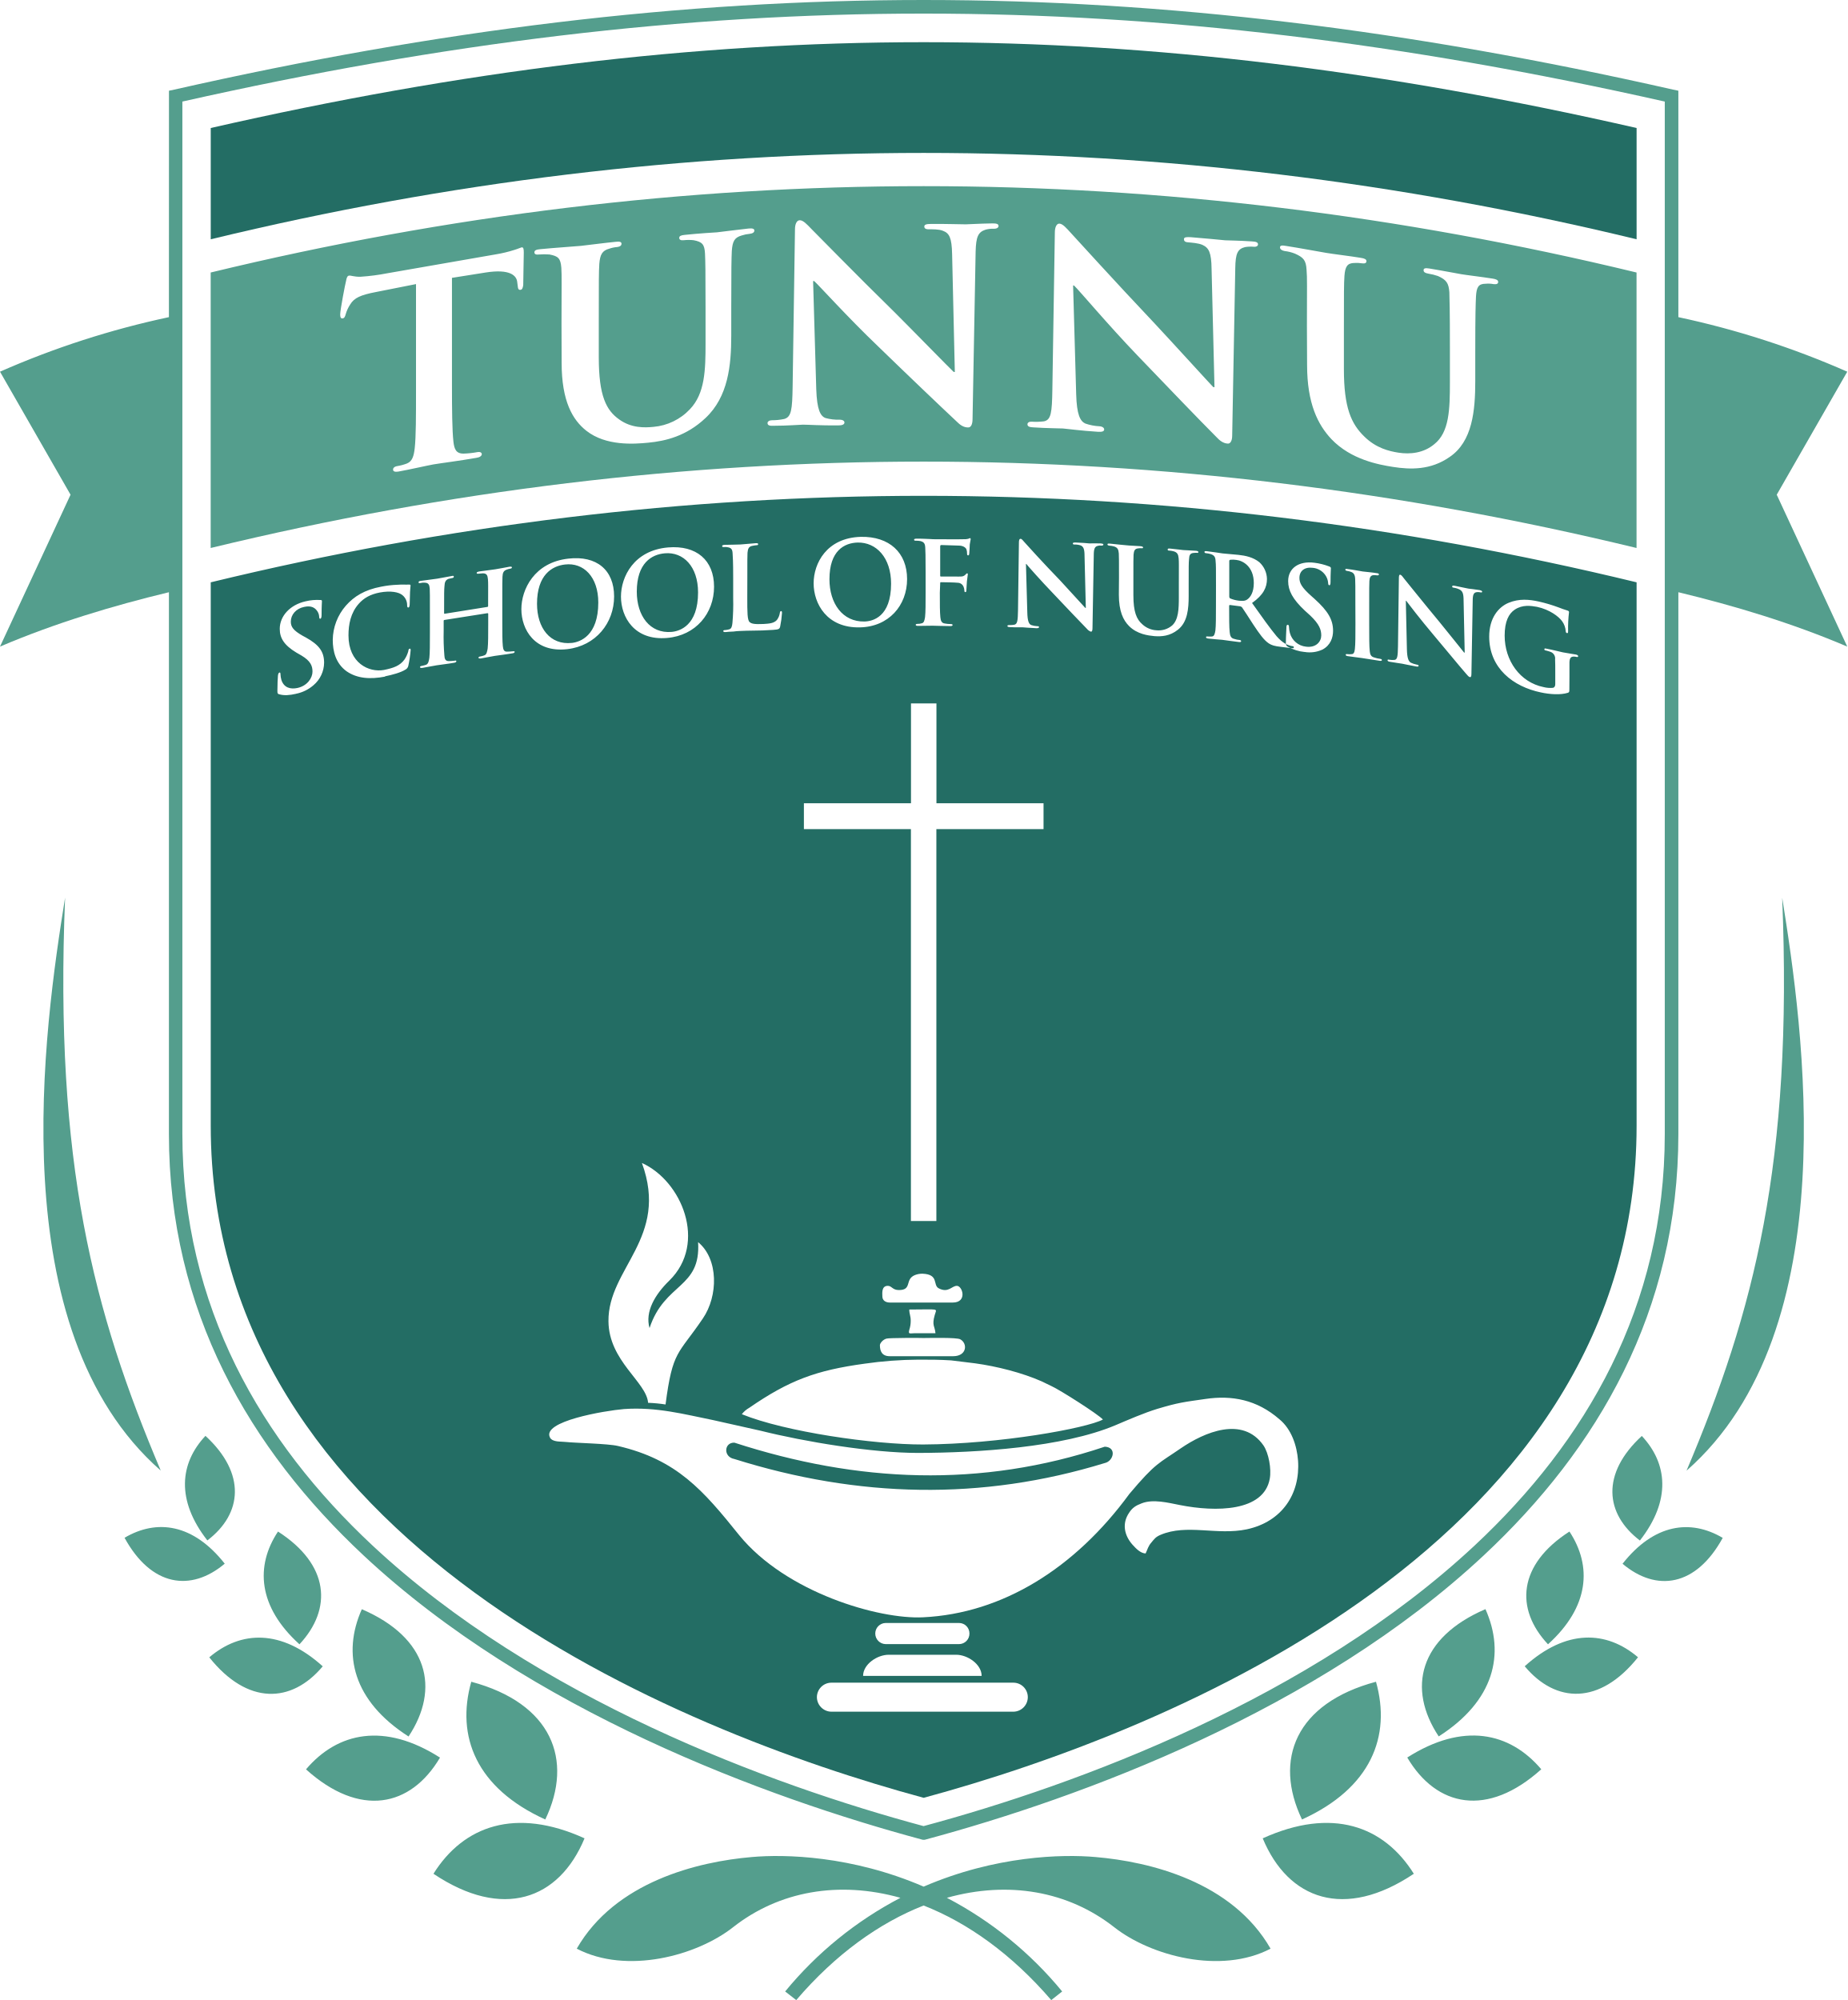
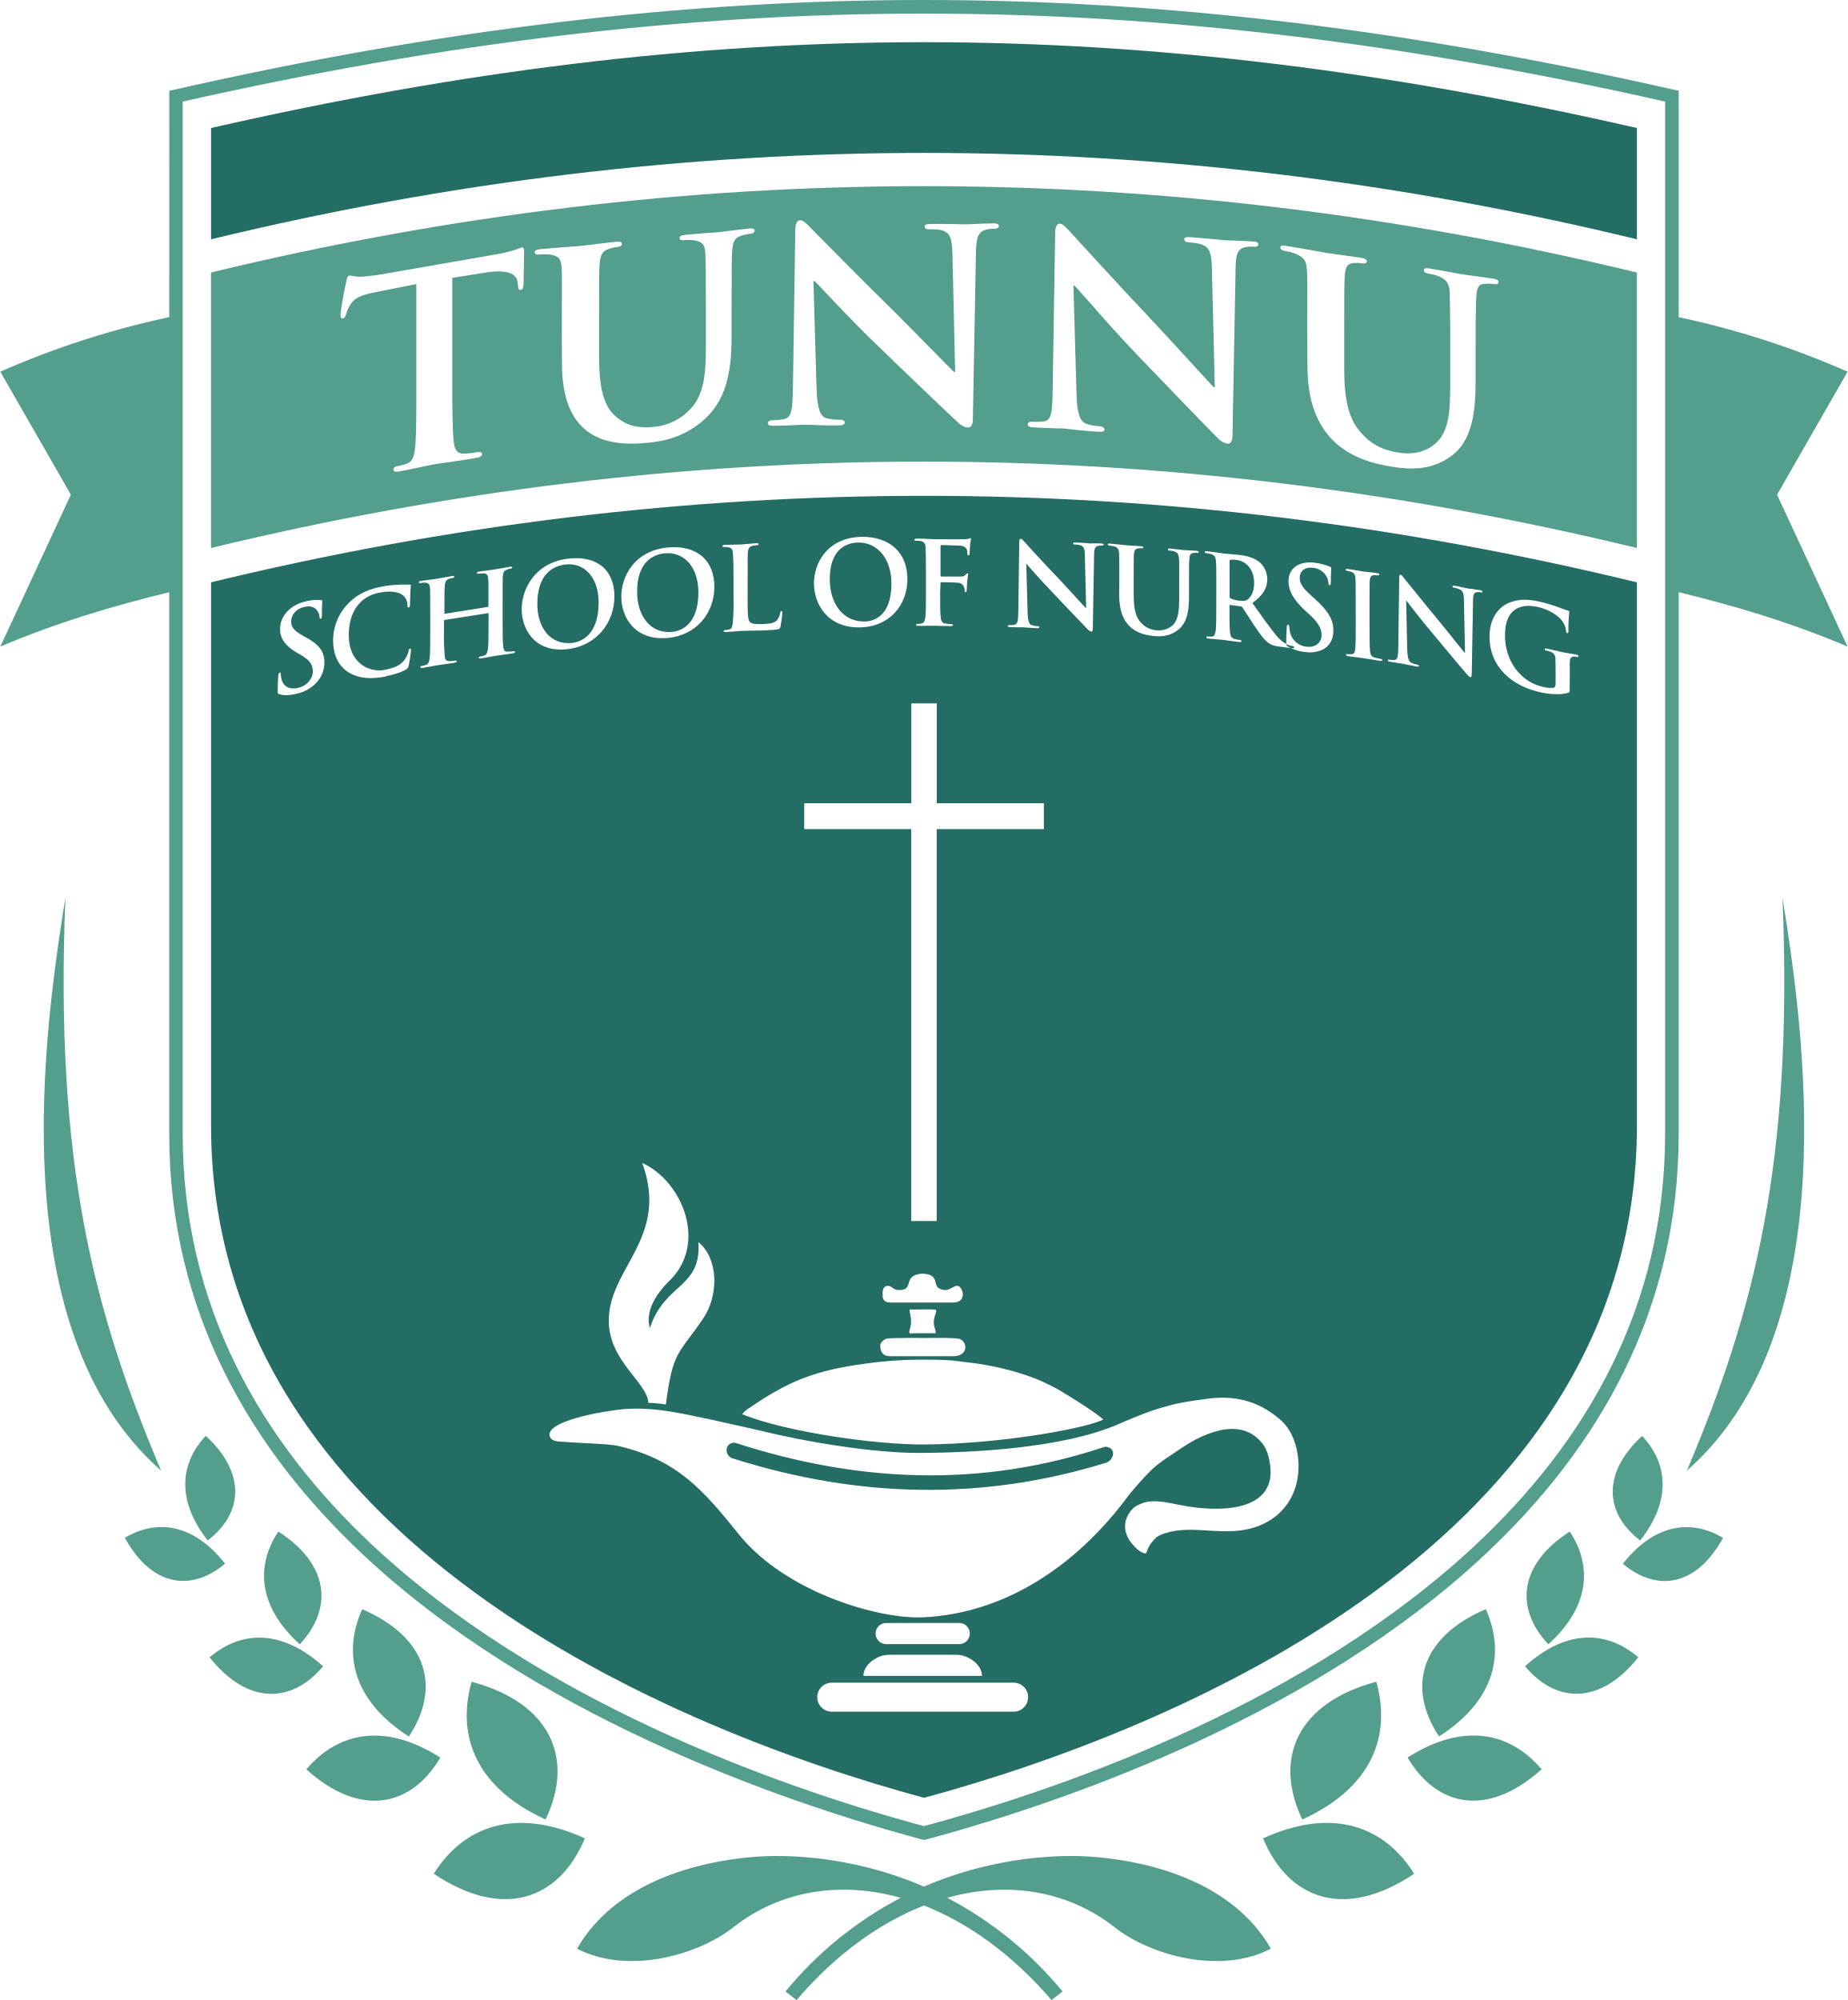
- <svg xmlns="http://www.w3.org/2000/svg" id="Layer_1" data-name="Layer 1" viewBox="0 0 971.66 1052">
+ <svg xmlns="http://www.w3.org/2000/svg" id="Layer_1" data-name="Layer 1" viewBox="0 0 971.66 1052" width="972" height="1052">
  <defs>
    <style>.cls-1{fill:#549e8d;}.cls-1,.cls-2{fill-rule:evenodd;}.cls-2{fill:#236d64;}</style>
  </defs>
  <path class="cls-1" d="M617.58,816.59c27.07,17.39,28.69,40.67,11.29,59.31-21.81-19.71-23.34-41.15-11.29-59.31Zm714.59-517.35V154.34q-375-90.84-750,0v144.9q375-90.86,750,0Zm-642-82.4c0,12.85,0,23.86-.67,29.85-.48,4.15-1.24,6.95-4.11,8.11a25.15,25.15,0,0,1-5,1.35c-1.81.29-2.29,1.16-2.29,1.84,0,1,1,1.35,2.77,1.06,5.64-1,15.21-3.19,18.46-3.77,3.92-.67,13.39-1.83,22.66-3.47,1.63-.2,2.78-1,2.78-1.93,0-.68-.67-1.36-2.3-1.07a47.27,47.27,0,0,1-7.17.78c-4.11.09-5-2.42-5.45-6.28-.67-6-.77-16.91-.77-29.75V157.15l17.7-2.81c12.72-2,16.35,1.55,16.64,5.12l.19,1.45c.19,2.13.48,2.71,1.62,2.51.77-.09,1.15-1,1.34-2.51,0-3.67.29-14.1.29-17,0-2.12-.19-2.9-1.15-2.8-.48.1-1.62.68-3.82,1.35a68.17,68.17,0,0,1-9.66,2.32l-57.1,9.95A112.42,112.42,0,0,1,661,156.57c-3.54.09-5-.78-6.12-.58-.77.09-1.24,1.06-1.53,2.89-.38,1.26-3.06,15.17-3.06,17.49,0,1.45.28,2.22,1.24,2.12s1.34-1,1.63-2.12a18.56,18.56,0,0,1,2.39-5.22c2.1-3.48,5.45-5,13.67-6.57l20.95-4.15Zm76.6-15c0,20.19,5.74,30,13,35.74,10.33,8.11,25.06,7,32.51,6.28,9.19-.87,20.09-3.48,30.13-12.95,12-11.2,13.58-27.82,13.58-43.37v-15c0-21.15.1-25.11.29-29.56.38-5,1.34-7,5.16-8.11a18.49,18.49,0,0,1,4.21-.87c1.63-.19,2.49-.77,2.49-1.74s-1.06-1.25-3-1.06c-5.45.58-15,1.83-16.64,2-.19,0-9.75.58-17,1.35-1.92.19-2.87.58-2.87,1.55s.76,1.44,2.39,1.25a23.31,23.31,0,0,1,5.16,0c4.59.87,5.74,2.22,6,7,.19,4.44.29,8.3.29,29.55v17.58c0,14.2-.29,26.47-8.23,34.78a29.81,29.81,0,0,1-19.13,9.27c-4.78.48-11.66.68-18-3.86-6.88-4.83-10.8-12.37-10.8-32.75V179.46c0-21.15,0-25.12.28-29.66.39-4.92,1.53-7,5.26-8a16.73,16.73,0,0,1,4.21-.87c1.44-.19,2.2-.77,2.2-1.74s-1-1.26-3.06-1c-5.16.49-14.73,1.74-18.26,2.13-4.21.39-13.78,1-21.33,1.74-2.11.19-3.16.58-3.16,1.64s.86,1.35,2.49,1.16a33.82,33.82,0,0,1,5.45,0c4.59.87,5.83,2,6.22,7,.28,4.35.09,8.31.09,29.56Zm132.27-43h.57c2.68,2.42,17.79,19.23,33.47,34.2,14.92,14.49,32.81,31.58,41.7,39.89,1.43,1.45,3.44,3,5.93,2.9,1.15,0,2.2-1.26,2.2-4.44l1.62-88c.2-7.92,1.34-10.34,5.26-11.59a14.69,14.69,0,0,1,4.4-.48c1.63,0,2.39-.68,2.39-1.45,0-1.16-1.24-1.36-3.25-1.36-7,.1-12.33.49-14,.49-3.16,0-10.71-.29-18.27-.2-2.1,0-3.53.2-3.53,1.36,0,.77.47,1.45,2.29,1.45s5.36-.1,7.46.77c3.44,1.25,4.69,3.67,4.88,12.27l1.43,62H973c-2.1-1.93-21.13-21.45-30.79-31.1-20.85-20.39-42.27-42.41-44.09-44.15-2.39-2.51-4.4-4.63-6.12-4.54-1.53,0-2.49,1.93-2.49,4.74l-1.24,82.78c-.19,12.17-.67,15.93-4.4,17a30.54,30.54,0,0,1-6.5.67c-1.34,0-2.3.68-2.3,1.45,0,1.35,1.25,1.55,3.25,1.45,7.27,0,14.16-.58,15.4-.58,2.68,0,9.28.48,18.55.39,1.92,0,3.26-.39,3.26-1.55,0-.77-.86-1.45-2.49-1.45a25.47,25.47,0,0,1-7.46-.87c-2.68-1-4.5-4.25-4.88-15.16Zm136.76,2.32h.47c2.78,2.61,17.79,20.58,33.38,36.81,14.92,15.55,32.71,34.09,41.7,43.08,1.43,1.54,3.35,3.18,5.83,3.28,1.15.1,2.3-1.16,2.3-4.25l1.62-87.9c.1-7.92,1.25-10.24,5.17-11.21a18.1,18.1,0,0,1,4.4-.19c1.62.19,2.39-.48,2.39-1.25,0-1.16-1.25-1.45-3.25-1.55-7-.48-12.34-.48-14-.58-3.06-.29-10.71-1.06-18.17-1.64-2.1-.1-3.54-.1-3.54,1.06,0,.87.48,1.55,2.2,1.64,2,.2,5.36.39,7.56,1.36,3.35,1.54,4.68,4,4.78,12.65l1.53,62.21-.67-.1c-2.1-2.13-21.13-23.09-30.79-33.42-20.76-21.93-42.18-45.59-44-47.53-2.39-2.6-4.3-4.92-6.12-5-1.43-.1-2.39,1.84-2.39,4.64L1024.89,216c-.19,12.08-.67,15.84-4.4,16.62a36,36,0,0,1-6.5.19c-1.24-.1-2.2.48-2.2,1.35,0,1.26,1.24,1.55,3.16,1.64,7.36.49,14.15.49,15.49.58,2.58.2,9.18,1.16,18.46,1.74,1.91.1,3.25-.1,3.25-1.25,0-.78-.86-1.55-2.49-1.65a26.57,26.57,0,0,1-7.46-1.45c-2.67-1.25-4.49-4.63-4.78-15.45ZM1158.88,203c0,20.19,5.64,31.39,12.81,39,10.33,10.82,25,13.43,32.33,14.59,9.18,1.45,19.89,1.74,29.84-5.22,12-8.11,13.48-24.34,13.48-39.89v-15c0-21.16.19-25.12.38-29.56.29-4.83,1.25-6.67,5.07-6.67a15.28,15.28,0,0,1,4.21.2c1.63.19,2.39-.2,2.39-1.16s-1-1.45-2.87-1.74c-5.45-.87-14.92-2-16.54-2.32-.19,0-9.66-1.83-16.83-3-1.92-.29-3-.2-3,.87s.86,1.54,2.49,1.83a29.55,29.55,0,0,1,5.07,1.26c4.49,2,5.64,3.76,6,8.5.1,4.54.29,8.5.29,29.65V212c0,14.3-.29,26.37-8.23,32.65-5.64,4.73-12.81,5.41-18.93,4.44-4.78-.77-11.57-2.32-17.79-8.4-7-6.76-10.81-15.26-10.81-35.55V185.54c0-21.15,0-25.11.29-29.46.38-4.92,1.53-6.66,5.16-6.76a19.83,19.83,0,0,1,4.21.2c1.44.19,2.2-.2,2.2-1.16s-1-1.45-3-1.74c-5.17-.87-14.64-2-18.17-2.61-4.21-.68-13.68-2.51-21.23-3.67-2.11-.39-3.07-.19-3.07.77s.87,1.64,2.4,1.93a21.46,21.46,0,0,1,5.45,1.36c4.49,2,5.83,3.47,6.12,8.5.38,4.44.19,8.4.19,29.55ZM560.2,177.82a455.72,455.72,0,0,0-88.85,28.69l37.11,64.71-37.11,79.89c29.17-12.46,59.58-21.54,88.85-28.6v285c0,93.12,42.56,165.66,102.33,221.59,87.41,81.72,211.93,127.5,293.79,149.52l.48.1h.86l.48-.1c81.77-22,206.29-67.8,293.7-149.52,59.86-55.93,102.33-128.47,102.33-221.59v-285c29.26,7.06,59.67,16.14,88.84,28.6l-37.1-79.89,37.1-64.71a455.85,455.85,0,0,0-88.84-28.69V58.72l-2.78-.58C1212.82,26.74,1085,11,957.18,11S701.64,26.74,563,58.14l-2.77.58Zm7.08-113.4V607.56c0,90.8,41.5,161.7,100,216.37,86.07,80.37,208.77,125.77,289.87,147.6,81.2-21.83,203.8-67.23,289.87-147.6,58.53-54.67,100-125.57,100-216.37V64.42C1210.14,33.6,1083.71,18.15,957.18,18.15S704.23,33.6,567.28,64.42Zm729.6,752.17c-27.06,17.39-28.79,40.67-11.28,59.31,21.8-19.71,23.24-41.15,11.28-59.31ZM1139.66,1036c-26.21,13.72-63.12,3.77-82.25-11.3-24.2-19-55.66-24.53-88-15.45a195.77,195.77,0,0,1,60.64,49.26l-5.74,4.54c-20.85-24.24-44-40.67-67.14-49.75-23.14,9.08-46.28,25.51-67,49.75l-5.83-4.54a195.62,195.62,0,0,1,60.63-49.26c-32.32-9.08-63.79-3.58-88,15.45-19.13,15.07-56,25-82.25,11.3,20.18-35.16,63.6-45.78,92.1-48.2,17.4-1.54,52.5-.77,90.37,15.56,37.87-16.33,73-17.1,90.38-15.56,28.59,2.42,71.92,13,92.1,48.2Zm269.12-552.8c10.9,68,34.23,227.19-50.31,301.37,35.39-83.55,56-161.7,50.31-301.37Zm-73.84,283.11c-21.51,19.81-19.41,41-1,55,16.54-21.16,14.53-40.57,1-55Zm42.56,53.61c-14.06,25.7-34.9,28.6-52.69,13.62,16.54-21,35.67-23.66,52.69-13.62ZM1195.12,895.6c-42.27,11.3-54,41-38.92,72.45,36.34-16.52,47-43.76,38.92-72.45Zm19.9,101c-36.44,24.44-66.09,13.62-79.48-18.64,36.44-16.52,63.7-6.57,79.48,18.64Zm37.68-139.19c-34.91,15-41.32,41.73-24.58,66.94,29.17-18.64,35.1-43.37,24.58-66.94Zm29.36,84.23c-28.31,25.5-55.09,19.9-70.49-6.18,29.27-18.65,53.85-13.43,70.49,6.18Zm50.88-58.92c-20.09,25.21-43.23,24.34-59.59,4.73,21.81-19.71,43-18.84,59.59-4.73ZM505.59,483.15c-10.9,68-34.24,227.19,50.31,301.37-35.39-83.55-56-161.7-50.31-301.37Zm73.83,283.11c21.52,19.81,19.42,41,1,55-16.55-21.16-14.54-40.57-1-55Zm-42.56,53.61c14.06,25.7,34.91,28.6,52.7,13.62-16.55-21-35.67-23.66-52.7-13.62ZM719.24,895.6c42.27,11.3,54,41,38.93,72.45-36.35-16.52-47.06-43.76-38.93-72.45Zm-19.89,101c36.44,24.44,66.08,13.62,79.47-18.64-36.34-16.52-63.69-6.57-79.47,18.64ZM661.67,857.45c34.91,15,41.31,41.73,24.58,66.94-29.17-18.64-35.1-43.37-24.58-66.94Zm-29.36,84.23c28.31,25.5,55.08,19.9,70.48-6.18-29.17-18.65-53.84-13.43-70.48,6.18Zm-50.88-58.92c20.08,25.21,43.23,24.34,59.68,4.73-21.81-19.71-43.13-18.84-59.68-4.73Z" transform="translate(-471.35 -11)" />
  <path class="cls-2" d="M582.2,78.33v58.53q375-90.84,750,0V78.33c-263.76-60.18-486.21-60.18-750,0Zm312,368.79V433.5h56.33V381h13.39V433.5h56.33v13.62H963.88V653.25H950.49V447.12ZM627,375.93a19.87,19.87,0,0,0,9.28-4.54,15.7,15.7,0,0,0,5.55-11.78c0-5.7-2.49-9.37-9.66-13.33l-1.63-.87c-4.88-2.8-6.22-4.64-6.22-7.44,0-3.57,2.68-6.86,7-7.73,3.82-.87,5.54.58,6.4,1.55a5.81,5.81,0,0,1,1.53,3.67c0,.67.2,1.06.58,1s.67-.67.67-1.93c0-4.83.19-6.57.19-7.34,0-.48-.29-.58-.77-.58a25.67,25.67,0,0,0-7.84.68c-8.13,1.83-13.58,7.72-13.58,14.49,0,4.83,2.3,8.59,8.7,12.46l2.68,1.54c4.88,2.9,5.84,5.51,5.84,8.5,0,3.19-2.59,7.44-7.94,8.6-3.64.77-7.08-.1-8.42-4.25a12,12,0,0,1-.48-3c0-.48-.09-1.06-.57-.86s-.67.77-.77,1.73-.28,4.64-.28,8c0,1.26.19,1.55,1.15,1.74,2.48.68,5.16.48,8.6-.29Zm46.86-9.18c3.83-.77,8.32-2,10.62-3.47a2.92,2.92,0,0,0,1.63-2,63.83,63.83,0,0,0,1.24-8.31c0-.48-.1-.87-.48-.77s-.67.29-.76,1.35a14.76,14.76,0,0,1-2,4.35c-2.39,3.28-5.65,4.44-10.81,5.5-7.94,1.45-18.65-3.67-18.65-18.16,0-5.89,1.15-11.88,5.45-16.71,2.58-2.89,5.93-4.92,11.1-5.89,5.45-1,10-.29,12,1.55a6.72,6.72,0,0,1,2.3,5.12c0,.87.19,1.35.67,1.25s.57-.67.67-1.54c.09-1.26.09-4.54.19-6.57.09-2.22.28-3,.28-3.48,0-.29-.28-.58-.86-.48-1.81.09-3.73-.1-5.93.09a52.94,52.94,0,0,0-8.6,1c-8.8,1.64-14.35,5.12-18.65,10a27.9,27.9,0,0,0-6.89,18c0,5.89,1.53,12.36,7.27,16.51,5.45,3.77,12.24,4.35,20.27,2.8Zm31.47-32.93c-.19.09-.38,0-.38-.29v-1.36c0-9.17,0-10.91.19-12.84.09-2.13.57-3.29,2.2-3.87.67-.19,1.24-.29,1.72-.38.67-.1,1-.29,1-.78s-.48-.48-1.24-.29c-2.3.39-6.12,1.16-7.46,1.36-1.63.29-5.36.67-8.61,1.16-.86.09-1.24.29-1.24.77s.38.48,1,.38a6.62,6.62,0,0,1,2.29-.19c1.92.1,2.4,1,2.59,3.09.09,1.84.09,3.58.09,12.85v10.62c0,5.61,0,10.44-.28,12.95-.29,1.83-.58,3.19-1.73,3.67a18.94,18.94,0,0,1-2.2.58c-.67.09-1,.29-1,.58,0,.48.48.58,1.24.48,2.39-.39,6.12-1.16,7.46-1.35,1.63-.29,5.45-.68,9.28-1.35.67-.1,1.14-.39,1.14-.78s-.28-.48-1-.29c-.86.1-2.2.2-3,.2-1.81,0-2.2-1.26-2.29-2.9a116,116,0,0,1-.38-12.94v-5.32c0-.38.19-.38.38-.48l22.66-3.57c.2,0,.39.09.39.29v5.31c0,5.6,0,10.43-.29,13-.29,1.74-.57,3.19-1.72,3.57a8.7,8.7,0,0,1-2.11.58c-.76.1-1,.39-1,.68s.38.48,1.24.38c2.3-.38,6-1.15,7.37-1.35,1.72-.29,5.45-.67,9.27-1.35.67-.1,1.15-.29,1.15-.77,0-.29-.29-.39-.86-.29-1,.09-2.2.19-3.06.19-1.82.1-2.11-1.26-2.3-2.9-.28-2.51-.28-7.34-.28-12.94V327.34c0-9.27,0-11,.09-12.94.1-2.12.58-3.19,2.2-3.77a8,8,0,0,1,1.72-.48c.67-.1,1.05-.29,1.05-.68s-.38-.48-1.24-.38c-2.29.38-6,1.16-7.46,1.35-1.62.29-5.35.68-8.61,1.16-.76.19-1.24.39-1.24.77s.38.48,1.05.39c.86-.1,1.82-.2,2.3-.2,2,.1,2.39,1.07,2.58,3.1s.1,3.57.1,12.84v1.26a.44.44,0,0,1-.39.48Zm64.36,18.64c15.11-1.74,24.68-13.81,24.68-27.72s-9.19-21.64-24.1-19.9c-17.89,2-24.68,16.23-24.68,26.56,0,10.72,7,23,24.1,21.06Zm2.49-3.29c-11.48,1.26-18.36-7.92-18.36-20.57,0-15.17,7.84-19.9,14.72-20.67,9.76-1.16,17.51,6.47,17.51,20,0,17.58-9.66,20.77-13.87,21.25Zm50-2.6c15.2-1.26,24.76-13,24.76-26.95s-9.27-21.93-24.19-20.67c-18,1.54-24.77,15.45-24.77,25.88,0,10.72,7,23.18,24.2,21.74Zm2.48-3.19c-11.47,1-18.36-8.5-18.36-21.16,0-15.06,7.84-19.6,14.73-20.18,9.75-.87,17.5,6.95,17.5,20.57,0,17.48-9.66,20.38-13.87,20.77Zm39.79-28.79c0-9.27,0-10.91.09-12.84.19-2.13.67-3.19,2.3-3.58a18.23,18.23,0,0,1,2.29-.38c.77,0,1-.1,1-.58s-.38-.49-1.24-.49c-2.29.2-6.69.58-8.13.68-1.62.1-5.45.1-8.22.19-1,.1-1.34.2-1.34.68s.38.48,1,.48a5.9,5.9,0,0,1,1.91.1c2,.29,2.49,1.25,2.59,3.28S857,305.8,857,315V325.7a114.09,114.09,0,0,1-.39,12.95c-.19,1.73-.47,3.09-1.72,3.38a9,9,0,0,1-2.1.38c-.77,0-1,.2-1,.49,0,.48.38.57,1.15.57,1.24-.09,2.77-.28,4.21-.28a27.37,27.37,0,0,1,3.35-.29c2.48-.1,4.68-.2,7.36-.2s5.83-.09,10.14-.38c3.06-.2,3.44-.49,3.73-1.84a51.37,51.37,0,0,0,.95-7.05c0-.68-.09-1-.48-1s-.57.39-.66,1A7.93,7.93,0,0,1,880,337.1c-1.53,1.74-3.92,1.93-7.07,2.12-4.69.2-6.22-.09-7.27-1-1.24-1.06-1.24-5.22-1.24-12.94ZM923.61,341c15.21-.29,24.87-11.49,24.87-25.4s-9.37-22.51-24.29-22.22c-18.08.49-24.87,14-24.87,24.44,0,10.72,7,23.57,24.29,23.18Zm2.49-3.09c-11.57.29-18.46-9.56-18.46-22.21,0-15.07,7.85-19.13,14.83-19.32,9.85-.2,17.59,8,17.59,21.63,0,17.58-9.75,19.81-14,19.9Zm39.79-20.09c0-.48.09-.58.38-.58,1.05,0,7.46.1,8.89.29a3.34,3.34,0,0,1,3.06,2.22,5.22,5.22,0,0,1,.39,1.84c0,.48.09.87.47.87.58,0,.58-.58.58-1.16,0-.39.19-3.19.28-4.44.2-1.84.48-3.39.48-3.77s-.09-.49-.38-.49-.48.2-.77.58a3.2,3.2,0,0,1-2.58,1.07,26.6,26.6,0,0,1-2.68,0h-7.74c-.29,0-.38-.1-.38-.49V298.56c0-.68.19-.87.57-.87l9.18.29c2.3,0,3.54,1,4,1.83a5.63,5.63,0,0,1,.38,2.32c0,.58.1,1,.57,1s.48-.39.58-.87c.09-.77.28-4.35.28-4.93.2-1.54.48-2.32.48-2.7s-.19-.58-.38-.58-.57.29-1,.39a8.65,8.65,0,0,1-2.48.19c-1.34.1-13.58,0-15.88,0-.86-.1-2.2-.1-3.73-.19s-3.35-.1-4.88-.1c-.95,0-1.43.1-1.43.58s.48.48,1,.48a14.48,14.48,0,0,1,2.3.19c2,.49,2.48,1.45,2.58,3.48s.19,3.67.19,12.95v10.62c0,5.8,0,10.43-.29,12.94-.28,1.74-.57,3.1-1.81,3.29a6.25,6.25,0,0,1-2.11.29c-.67,0-1,.19-1,.48,0,.48.47.58,1.34.58,2.19,0,6-.1,7.55-.1s5.36.2,9.18.2c.86,0,1.34-.1,1.34-.58,0-.29-.29-.49-1.05-.49a15,15,0,0,1-3-.28c-1.81-.2-2.2-1.55-2.39-3.29-.28-2.61-.28-7.15-.28-12.94ZM1011,307.64h.19c1,1.25,7.74,8.89,14.25,15.65,6.21,6.57,14,14.78,17.69,18.54a4.52,4.52,0,0,0,2.1,1.45c.48,0,.77-.58.77-1.83l.67-38.35c0-3.38.48-4.64,2.2-5a3.72,3.72,0,0,1,1.81-.1c.67,0,1.06-.19,1.06-.58s-.58-.48-1.34-.58c-3-.1-5.26,0-5.93,0-1.24-.1-4.11-.39-7.27-.48-.86,0-1.53,0-1.53.48s.19.58,1,.58a9.08,9.08,0,0,1,3.15.48c1.44.68,2,1.84,2,5.61l.67,27.23h-.29c-1-1.06-9.18-10-13.19-14.39-8.8-9.08-17.89-19.12-18.65-20-1.06-1.16-1.53-1.93-2.2-1.93s-.86.77-.86,2l-.48,35.74c-.1,5.22-.29,7.05-1.91,7.44a12.78,12.78,0,0,1-2.68.19c-.58,0-1,.1-1,.49s.57.58,1.34.58c3.16.19,5.93.09,6.5.09,1.15.1,3.54.29,7.46.49.77,0,1.34-.1,1.34-.58s-.38-.49-1-.49a11,11,0,0,1-3.06-.58c-1.24-.48-2-2-2.1-6.76Zm48.87,16.13c0,8.79,2.29,13.43,5.35,16.52,4.31,4.34,10.14,5,13.29,5.31,3.83.29,8.23,0,12.44-3.38,5.07-4,5.64-11,5.64-17.77V318c0-9.27,0-10.91.19-12.84.1-2.13.57-3.09,2.2-3.29a11,11,0,0,1,1.72-.09c.77.09,1,0,1-.39s-.38-.58-1.24-.68c-2.29-.19-6.12-.29-6.79-.38-.09,0-3.82-.49-6.88-.78-.87-.09-1.25,0-1.25.49s.29.58,1,.58a12.68,12.68,0,0,1,2.2.38c1.91.58,2.39,1.65,2.58,3.67s.1,3.67.1,12.85v7.63c0,6.28-.2,11.69-3.45,14.78a11.05,11.05,0,0,1-8.32,2.61,11.87,11.87,0,0,1-7.46-3.19c-3-2.61-4.68-6.47-4.68-15.26v-8.5c0-9.27,0-10.92.09-12.85.19-2.12.67-3.09,2.3-3.28a9.93,9.93,0,0,1,1.72-.1c.57.1,1,0,1-.38s-.48-.58-1.34-.68c-2.2-.19-5.93-.29-7.37-.48-1.81-.1-5.54-.58-8.7-.87-1-.1-1.34,0-1.34.38s.29.58,1,.68a12.1,12.1,0,0,1,2.39.39c1.91.58,2.39,1.54,2.58,3.67.1,1.93.1,3.67.1,12.84Zm51.07,6c0,5.6,0,10.33-.29,12.85-.29,1.73-.58,3.09-1.82,3.18a14.45,14.45,0,0,1-2.1,0c-.77-.09-1,0-1,.39s.38.58,1.15.68c2.39.29,6.21.58,7.36.67.86.1,5.26.77,8.71,1.16.86.1,1.24,0,1.24-.48,0-.29-.29-.49-.77-.58a11.68,11.68,0,0,1-2.87-.58c-1.81-.39-2.2-1.74-2.39-3.58-.28-2.6-.28-7.34-.28-13v-.77c0-.38.19-.48.47-.48l5.26.68a1.65,1.65,0,0,1,1.06.57c.76,1,3.54,5.41,5.93,9.08,3.34,5,5.54,8.12,8.13,9.86,1.53,1,3.06,1.45,6.4,1.83l5.65.68c.76.1,1.14,0,1.14-.48,0-.29-.19-.49-.67-.58a7.3,7.3,0,0,1-1.72-.39c-.86-.29-3.35-1-6.69-4.83-3.45-4.15-7.65-10.05-12.91-17.48,6-4.25,7.84-8.21,7.84-12.66a12.25,12.25,0,0,0-4-8.79c-3.25-2.61-7.27-3.47-11-3.86-1.81-.19-6.4-.58-8.41-.77-1.25-.2-5.07-.78-8.23-1.16-.86-.1-1.24,0-1.24.38s.29.68,1,.68a12,12,0,0,1,2.39.48c1.91.68,2.39,1.64,2.48,3.77.2,1.93.2,3.67.2,12.85Zm7-23.57a.67.67,0,0,1,.57-.77,12.07,12.07,0,0,1,3.16.09c3.54.39,9.18,3.58,9.18,12.17,0,4.93-1.82,7.54-3.54,8.7-1,.67-1.91.77-4.3.58a17.3,17.3,0,0,1-4.5-1.16c-.38-.19-.57-.48-.57-1.16Zm39.59,47.72a16.06,16.06,0,0,0,9.47-1.26c4.3-2.32,5.54-6.37,5.54-9.85,0-5.8-2.58-10.34-9.75-16.81l-1.63-1.45c-5-4.44-6.31-6.76-6.31-9.56,0-3.67,2.68-5.89,7.08-5.31a9,9,0,0,1,6.5,3.76,8.3,8.3,0,0,1,1.53,4.25c0,.68.19,1.07.58,1.16s.67-.38.67-1.74c0-4.73.19-6.47.19-7.24,0-.39-.29-.68-.77-.87a32.83,32.83,0,0,0-7.94-2c-8.32-1.06-13.77,3-13.77,9.66,0,4.93,2.3,9.47,8.8,15.55l2.77,2.51c4.88,4.64,5.84,7.54,5.84,10.53,0,3.19-2.68,6.57-8,5.9a9.81,9.81,0,0,1-8.51-7.25,14.64,14.64,0,0,1-.47-3.19c0-.48-.1-1.06-.67-1.06s-.67.58-.67,1.45-.29,4.54-.29,7.92c0,1.35.19,1.64,1.15,2.22a22.62,22.62,0,0,0,8.7,2.71Zm26.78-14.78c0,5.89,0,10.72-.29,13.23-.19,1.64-.57,2.71-1.72,2.71a8.11,8.11,0,0,1-2.1,0c-.77-.1-1,0-1,.29,0,.48.38.67,1.15.77,2.39.39,6.12.77,7.46,1,1.62.2,5.35.87,9.27,1.45.67.1,1.15,0,1.15-.38s-.29-.58-1-.68a14.85,14.85,0,0,1-3-.68c-1.82-.48-2.2-1.64-2.39-3.28-.29-2.61-.29-7.44-.29-13.33V329.47c0-9.18,0-10.92.1-12.85s.67-3,2.2-3.09a9.89,9.89,0,0,1,1.81.1c.58,0,1,0,1-.49s-.48-.58-1.24-.67c-2.3-.39-5.74-.68-7.27-.87-1.72-.29-5.45-1-7.75-1.26-1-.19-1.43-.09-1.43.2,0,.48.38.67,1,.77a8.28,8.28,0,0,1,2.2.58c1.25.48,1.92,1.54,2,3.67.1,1.93.1,3.67.1,12.85ZM1210.81,327h.19c1,1.35,7.65,10,14.06,17.58,6.22,7.34,13.77,16.61,17.5,20.86.67.77,1.34,1.64,2,1.74.48.1.76-.39.76-1.74l.67-38.25c0-3.38.48-4.54,2.2-4.73a5.1,5.1,0,0,1,1.72.09c.77.2,1.06,0,1.06-.29,0-.48-.58-.67-1.34-.87-2.87-.48-5.17-.67-5.84-.77-1.24-.19-4-.87-7.07-1.45-1-.19-1.53-.19-1.53.29s.19.58.86.68a9.78,9.78,0,0,1,3.15,1c1.44.86,2,2,2,5.79l.58,27.34h-.29c-1-1.16-9-11.3-13-16.13-8.61-10.34-17.6-21.64-18.36-22.51-1-1.26-1.53-2.13-2.2-2.32s-.77.77-.77,1.93l-.47,35.74c-.1,5.22-.29,7-1.92,7.15a11.18,11.18,0,0,1-2.58-.1c-.67-.19-1-.09-1,.29s.47.68,1.24.78c3.15.58,5.93.87,6.41,1,1.14.2,3.53.78,7.36,1.45.86.19,1.34.1,1.34-.39,0-.28-.29-.48-1-.57a13.06,13.06,0,0,1-3.06-1c-1.24-.68-2-2.42-2.1-7.15Zm86.07,39.7v-7.34c.1-2.13.67-3,2.3-3a6.39,6.39,0,0,1,1.53.2c.38.09.76,0,.76-.39s-.38-.68-1.15-.87c-1.91-.39-5.06-.77-6.88-1.16s-5.45-1.35-8.61-1.93c-.76-.19-1.15-.19-1.15.29s.29.58.86.67c.77.2,1.82.49,2.3.68a3.68,3.68,0,0,1,2.49,4c.09,1.84.09,4.15.09,7.25v5.69c0,1-.29,1.74-1.15,2a14.61,14.61,0,0,1-5-.38c-12.43-2.52-20.47-14-20.47-27.05,0-7.44,2.11-11.59,5.36-13.72,4.11-2.7,8.42-2,11.67-1.44,6.69,1.44,11.38,5.11,13.1,7.43a10.06,10.06,0,0,1,2,5.51c.09.48.19.77.67.87s.57-.2.57-1.16a70.65,70.65,0,0,1,.48-9.85c0-.39-.19-.68-.86-.87-1.34-.39-3.44-1.16-4.69-1.65a80.3,80.3,0,0,0-10.42-3.09c-4.88-1.06-10.14-1.64-15.78.68-5.36,2.22-10.23,8-10.23,17.77,0,16.71,12.72,26.37,27.16,29.37,4.59,1,10.33,1.45,14.25.19.67-.29.76-.39.76-2ZM954.51,726.18a205.41,205.41,0,0,0-28.41,2.12c-25.44,3.48-39.59,8.7-60.63,23.19a13.05,13.05,0,0,0-3.92,3.38c22.76,9.27,69.43,16,95.35,15.93,40.45-.19,86.16-8.59,94.58-13.13-2.49-2.8-22.76-15.65-26.87-17.49-1.73-.77-3.26-1.64-5.17-2.51-10.42-4.63-23.81-8-35.19-9.56l-12.63-1.55c-6.12-.38-10.8-.38-17.11-.38ZM760.65,767.23c1.53,2.42,5.55,1.93,8,2.22,5.36.58,22.48.87,27.74,2.13,31.08,7.24,44.85,23.37,63.79,46.94,24.67,30.24,73.54,44.34,96.69,43.18,41.69-2,79.85-25.69,108.54-64.91,14-16.62,15.5-16,27.07-24,12.43-8.5,32.51-17.09,43.42-1.54,2.77,4.05,4.3,12.36,3.34,17.58-3.15,17.38-28.4,17.58-47.34,13.81-6-1.16-14-3.28-20.08-.87-3.06,1.16-4.88,2.32-6.6,5-3.73,5.51-2.58,11.69,1.72,16.62,1.82,2,4.21,4.63,7,4.73,1.06-2.22,1.34-3.86,3.06-5.79,1.53-1.84,2.2-2.9,4.79-4,13.86-5.9,29.64.38,45.33-2.9,18.65-4,28.21-18.74,27-36.13-.58-8-3.54-16.61-9.76-21.73-11.95-10.43-25.15-12.75-38.92-10.72-11.38,1.64-14.06,1.83-25.35,5.21-7,2.13-15.39,5.8-22,8.6-27.74,11.69-72.49,14.49-103.77,14.58-24.29,0-59.77-5.89-82.91-11.68l-25.06-5.61c-14.92-3-29.65-7-46.76-5.79-10.24.87-43.52,6.47-38.93,15Zm97,2.61c64.65,21,129.49,24,194.81,2.12,6.5.29,4.59,7.63,0,8.6-64.75,19.9-129.69,18.35-194.81-2.12-6-1.07-5.46-8.79,0-8.6ZM908.7,896.09h95.73a7.61,7.61,0,0,1,7.55,7.63h0a7.67,7.67,0,0,1-7.55,7.63H908.7a7.7,7.7,0,0,1-7.66-7.63h0a7.64,7.64,0,0,1,7.66-7.63Zm28.5-31.4h38.63a5.48,5.48,0,0,1,5.45,5.51h0a5.5,5.5,0,0,1-5.45,5.6H937.2a5.56,5.56,0,0,1-5.46-5.6h0a5.54,5.54,0,0,1,5.46-5.51Zm1.62,16.71H974.3c6,0,13.39,5,13.39,11.11H925.34c0-6.08,7.36-11.11,13.48-11.11Zm11.57-175.7a15,15,0,0,1-.76,4.83c-.58,2.32.09,1.84,2.87,1.74h10.9c-.29-3.77-2-3.86-.38-9.56,1.05-3.77,2.87-2.9-13.39-2.9,0,2.32.76,3.28.76,5.89Zm-6.21-16.13c-3.45,0-3.73-2.22-5.84-2.22-3.44,0-2.87,4-2.87,5.5,0,2.23,1.73,3.29,4,3.29h33c7.85,0,5.17-8.79,2.2-8.79-2.77,0-4.49,4-9.65,1.25-3.07-1.74.28-7.24-8.33-7.63a10.31,10.31,0,0,0-4,.68c-5.64,2.22-1.34,7.92-8.51,7.92Zm-10,29c0,3.09,1.06,5.79,5.17,5.79h33.38c7.17,0,7.74-6.66,3.73-8.88-1.82-1.07-16.64-.68-19.42-.68-1.53-.1-17.79-.1-19.32.29-2,.48-3.54,2.51-3.54,3.48ZM809,622.73c14.44,39.5-17.89,55.25-17.6,83.26.19,21,20,31.88,20.85,42.89a78.2,78.2,0,0,1,9.18.87c3.73-28.69,6.6-26,19.61-45.21,8.12-11.88,8.32-31.29-2.49-40.18,1.53,24.53-17.6,21.15-25.54,45.2-2.48-8.59,2.87-17.67,10.43-25,20.08-19.71,6.5-52.45-14.44-61.82ZM582.2,317.3V603.12c0,218.49,244.54,318.18,375,353.53h0c130.55-35.35,375-135,375-353.53V317.3q-375-91-750,0Z" transform="translate(-471.35 -11)" />
</svg>
